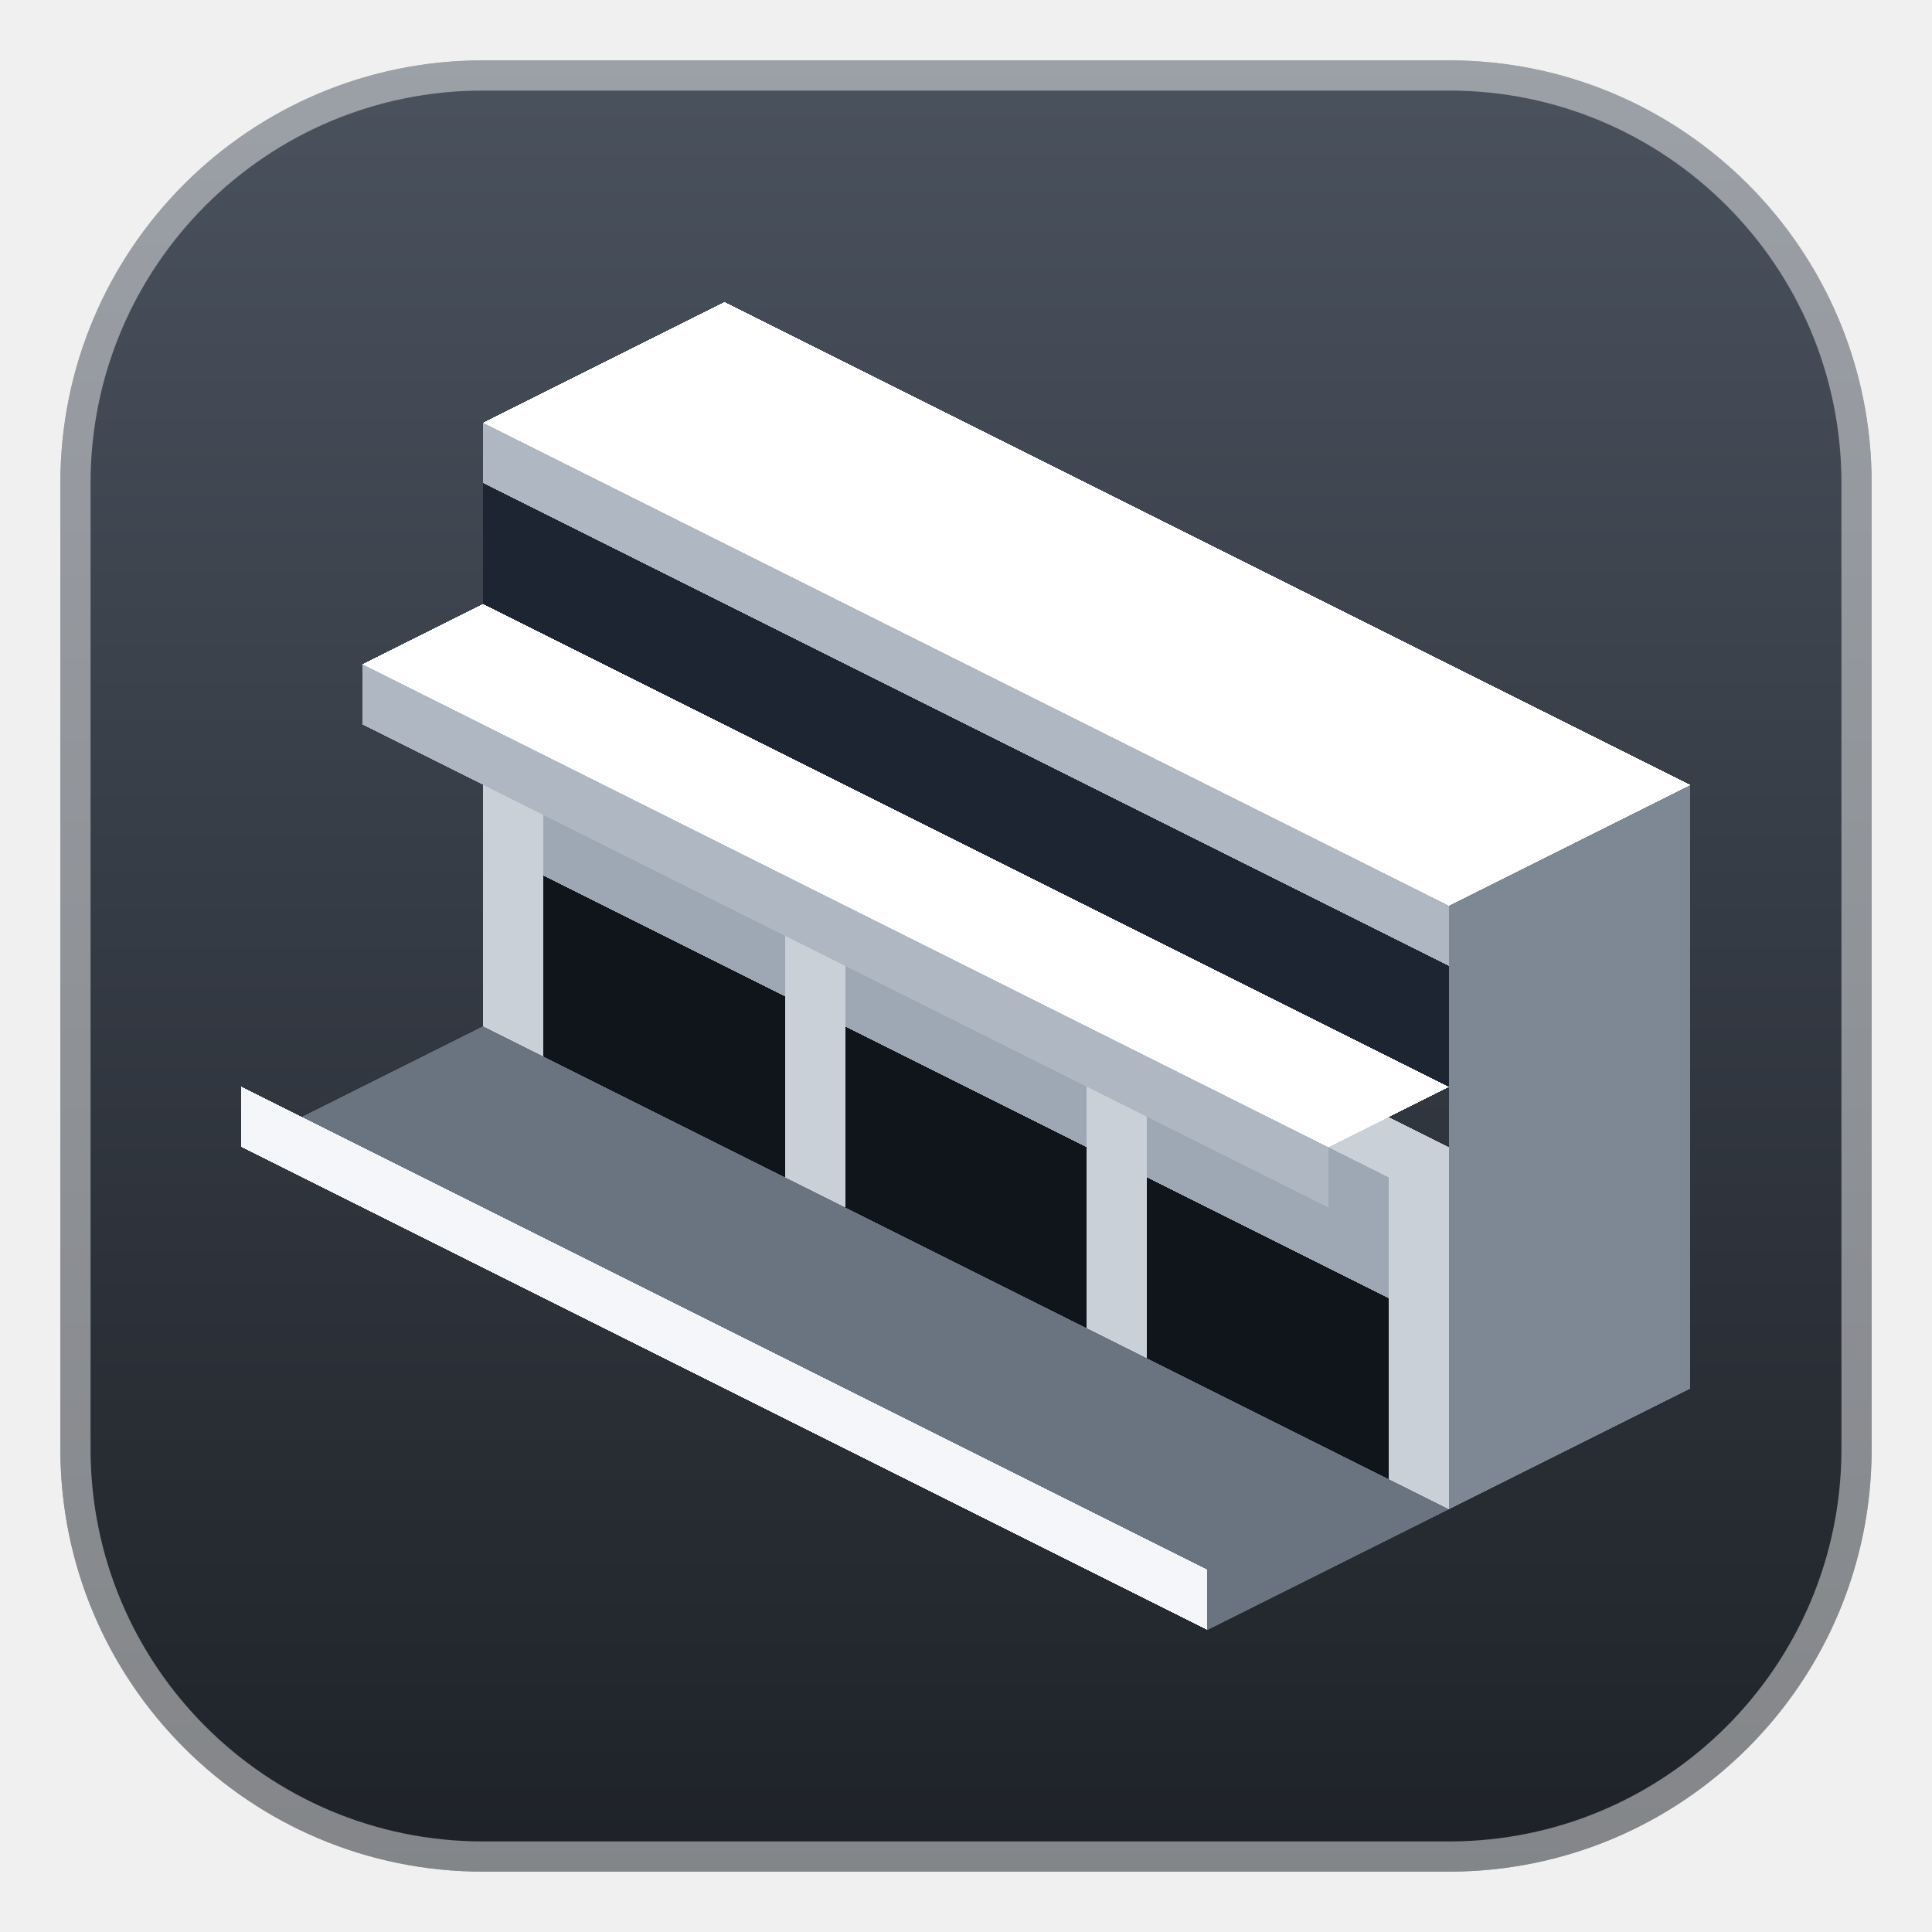
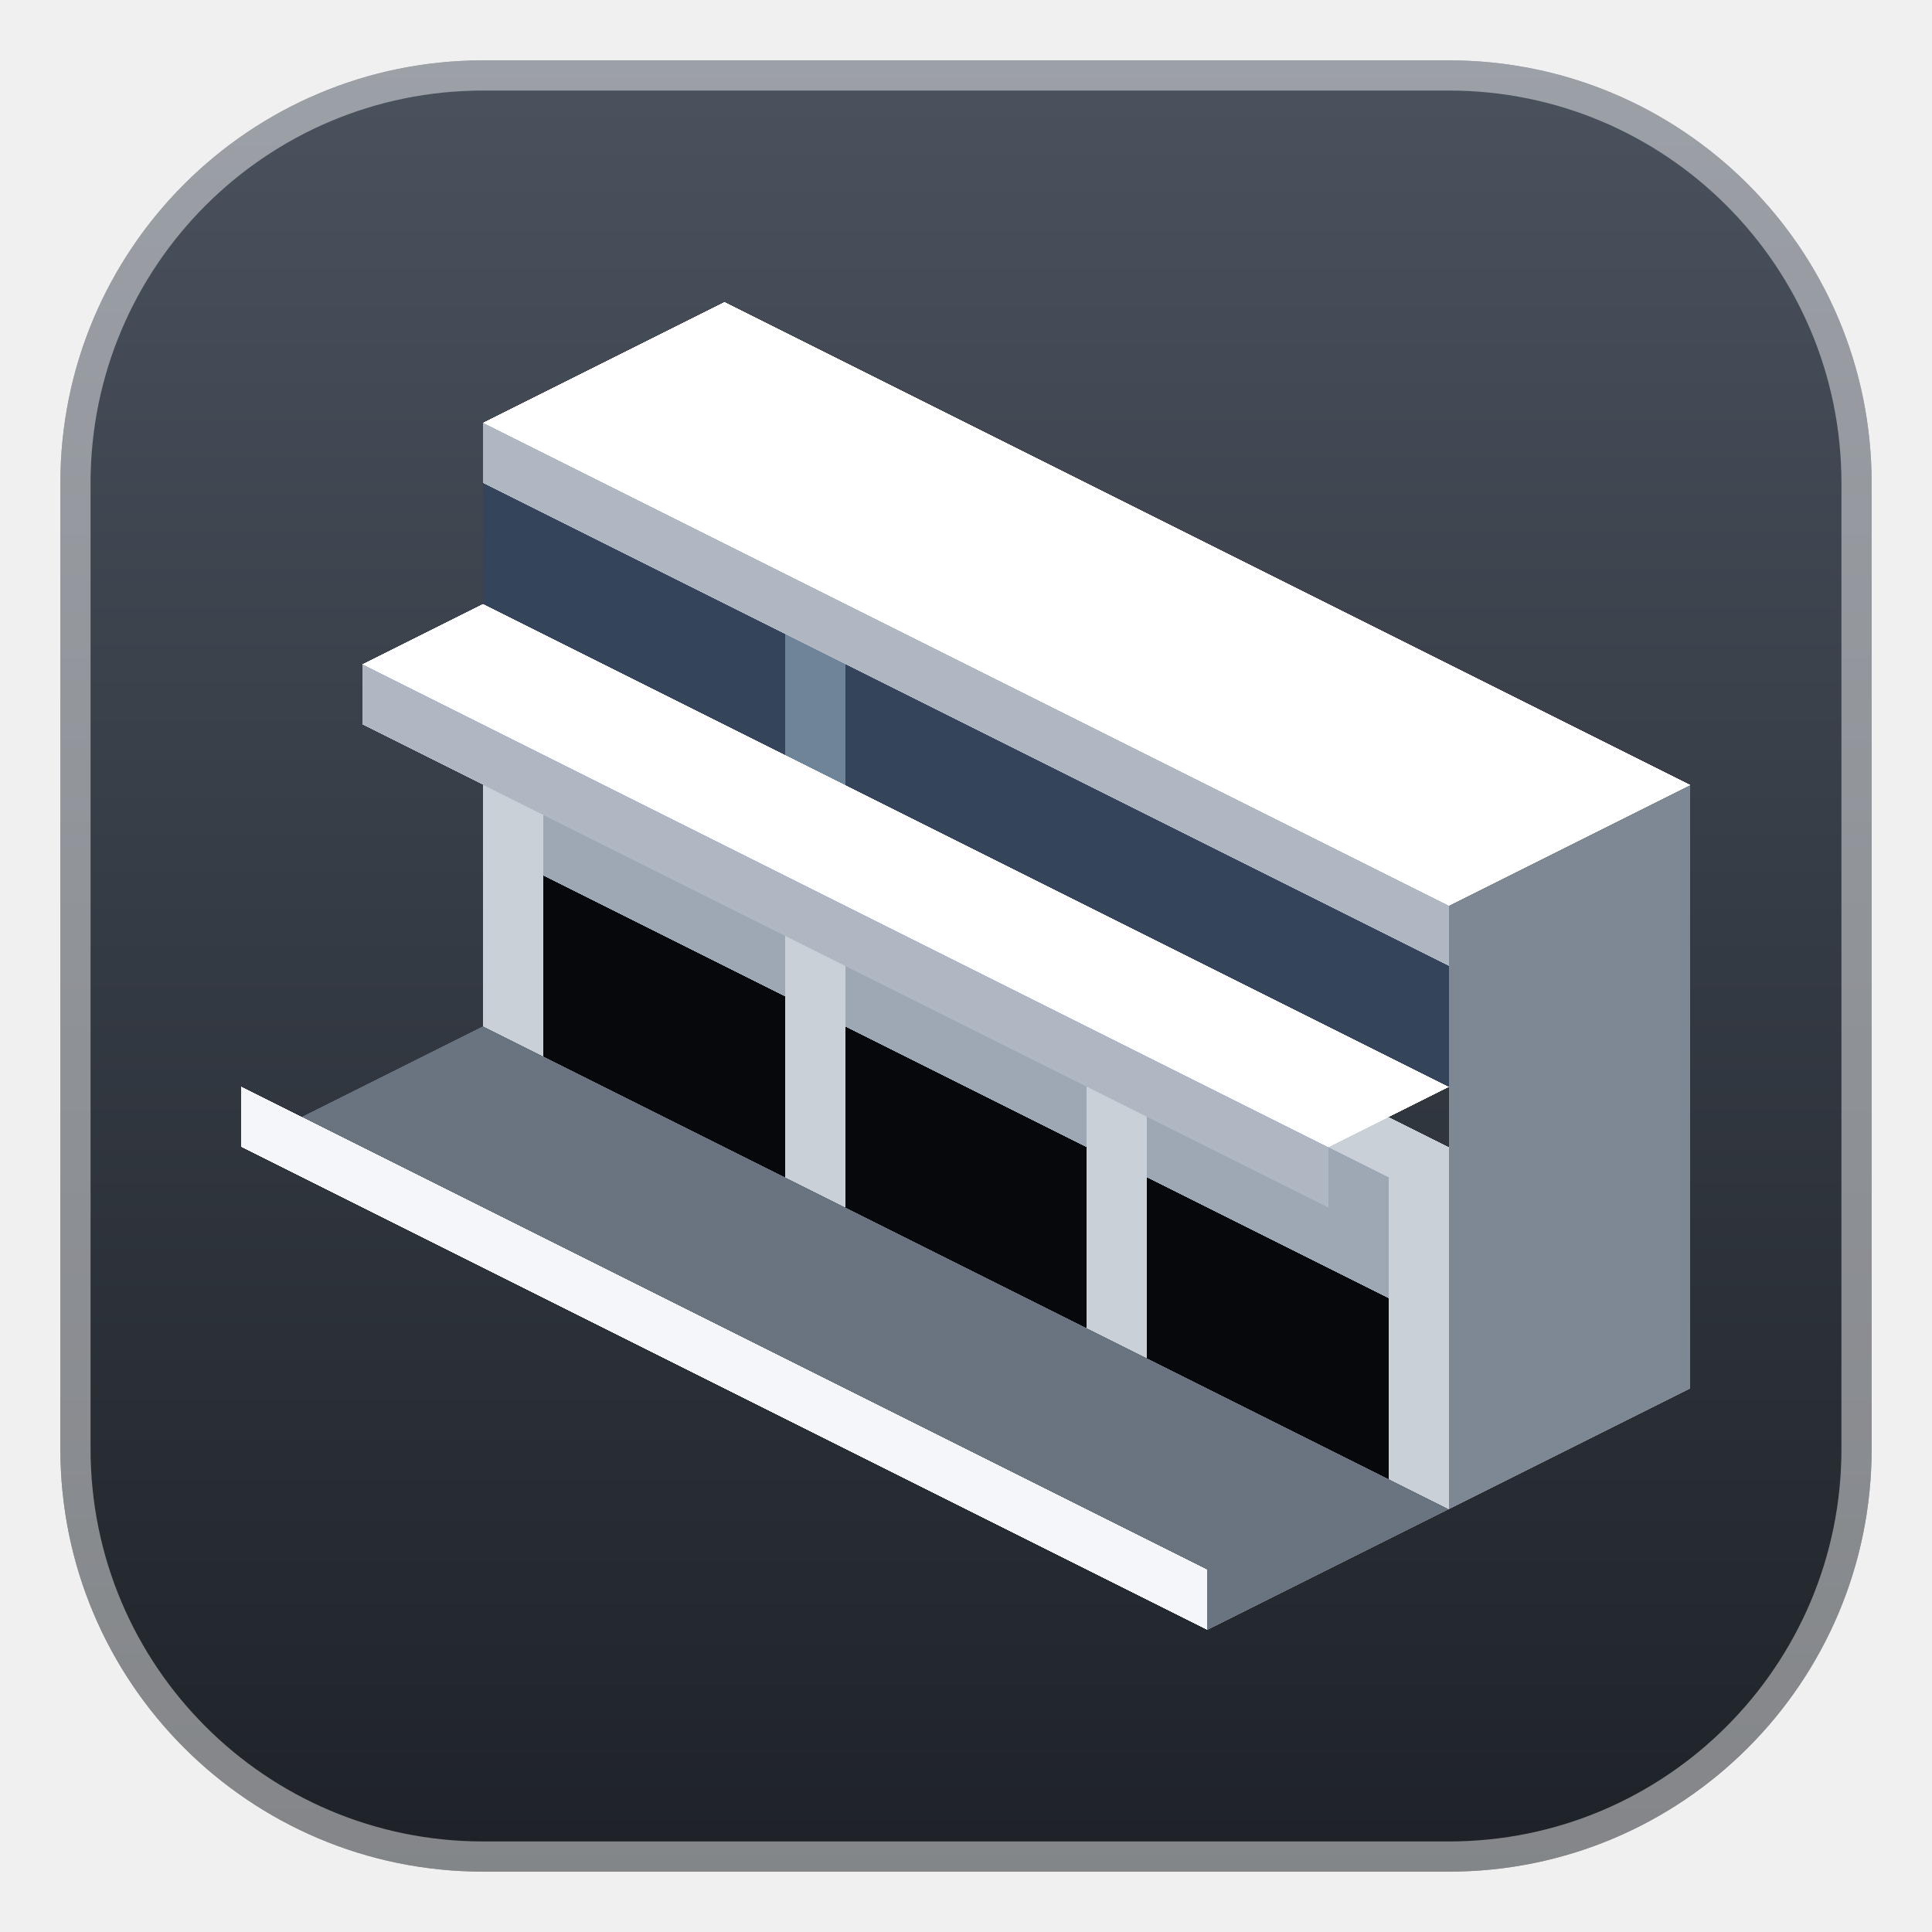
<svg xmlns="http://www.w3.org/2000/svg" width="32" height="32" viewBox="0 0 32 32">
  <defs>
-     <linearGradient id="k5bg" x1="0" y1="0" x2="0" y2="1">
+     <linearGradient id="k6bg" x1="0" y1="0" x2="0" y2="1">
      <stop offset="0" stop-color="#4A525E" />
      <stop offset="1" stop-color="#1E2228" />
    </linearGradient>
  </defs>
-   <path d="M8 1H24A7 7 0 0 1 31 8V24A7 7 0 0 1 24 31H8A7 7 0 0 1 1 24V8A7 7 0 0 1 8 1Z" fill="url(#k5bg)" />
+   <path d="M8 1H24A7 7 0 0 1 31 8V24A7 7 0 0 1 24 31H8A7 7 0 0 1 1 24V8A7 7 0 0 1 8 1Z" fill="url(#k6bg)" />
  <path d="M8 1.25H24A6.75 6.75 0 0 1 30.75 8V24A6.75 6.75 0 0 1 24 30.75H8A6.75 6.75 0 0 1 1.25 24V8A6.75 6.75 0 0 1 8 1.25Z" fill="none" stroke="#FFFFFF" stroke-opacity="0.45" stroke-width="0.5" />
  <path d="M4 19L20 27L24 25L8 17Z" fill="#6A7380" shape-rendering="crispEdges" />
  <path d="M4 19L20 27L20 26L4 18Z" fill="#F4F6F9" shape-rendering="crispEdges" />
  <path d="M8 17L24 25L24 19L8 11Z" fill="#C9D0D8" shape-rendering="crispEdges" />
-   <path d="M9 17.5L13 19.5L13 14.5L9 12.5ZM14 20L18 22L18 17L14 15ZM19 22.5L23 24.5L23 19.5L19 17.5Z" fill="#10151B" shape-rendering="crispEdges" />
+   <path d="M9 17.5L13 19.5L13 14.5L9 12.5ZM14 20L18 22L18 17L14 15ZM19 22.5L23 24.5L23 19.5L19 17.5Z" fill="#06080B" shape-rendering="crispEdges" />
  <path d="M9 14.5L13 16.5L13 14.5L9 12.5ZM14 17L18 19L18 17L14 15ZM19 19.5L23 21.5L23 19.5L19 17.5Z" fill="#9EA8B4" shape-rendering="crispEdges" />
-   <path d="M8 10L24 18L24 16L8 8Z" fill="#1C2531" shape-rendering="crispEdges" />
+   <path d="M8 10L24 18L24 16L8 8Z" fill="#34445A" shape-rendering="crispEdges" />
+   <path d="M13 12.5L14 13L14 11L13 10.5Z" fill="#6F8399" shape-rendering="crispEdges" />
  <path d="M24 25L28 23L28 13L24 15Z" fill="#7E8895" shape-rendering="crispEdges" />
  <path d="M6 11L22 19L24 18L8 10Z" fill="#FFFFFF" shape-rendering="crispEdges" />
  <path d="M6 12L22 20L22 19L6 11Z" fill="#AEB7C2" shape-rendering="crispEdges" />
  <path d="M8 8L24 16L24 15L8 7Z" fill="#AEB7C2" shape-rendering="crispEdges" />
  <path d="M8 7L24 15L28 13L12 5Z" fill="#FFFFFF" shape-rendering="crispEdges" />
</svg>
